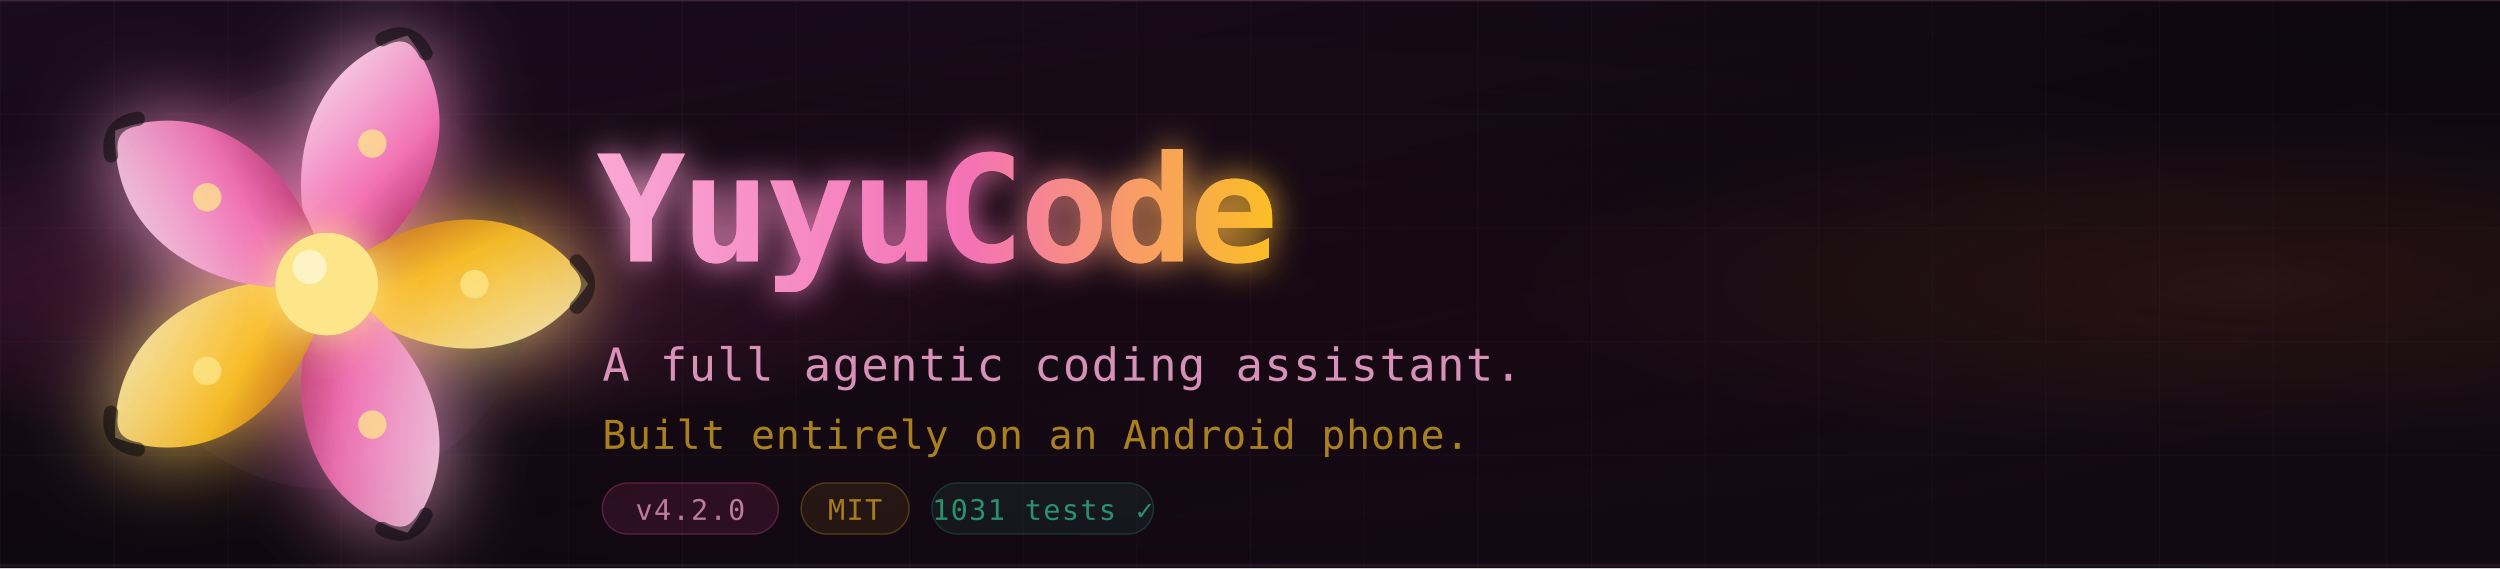
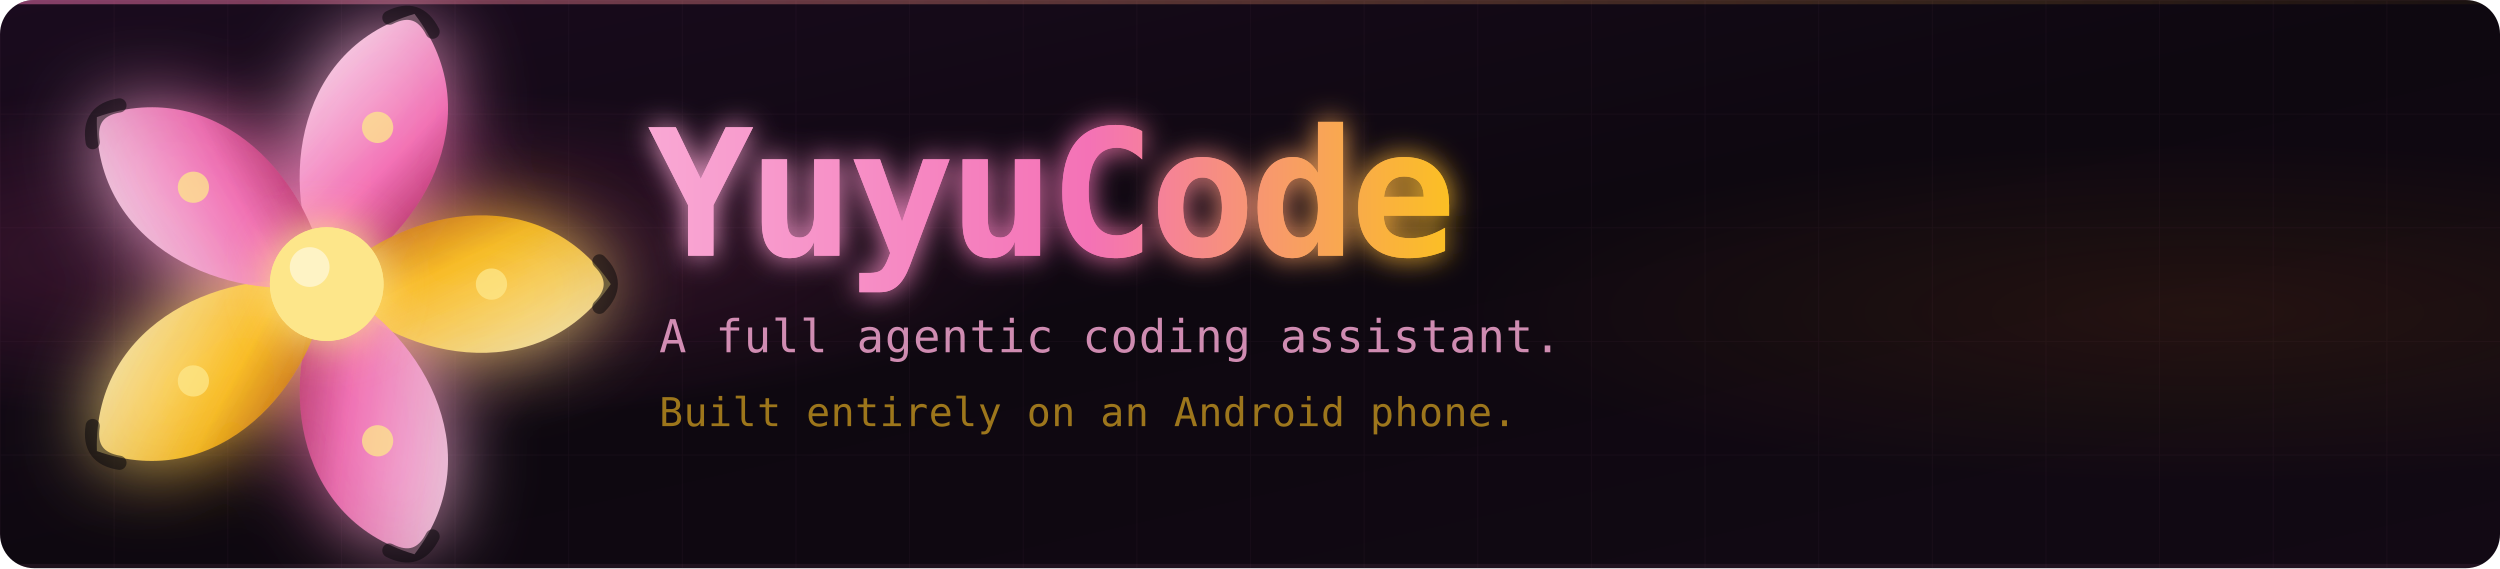
<svg xmlns="http://www.w3.org/2000/svg" width="880" height="200" viewBox="0 0 880 200">
  <defs>
    <linearGradient id="bgMain" x1="0" y1="0" x2="1" y2="1">
      <stop offset="0%" stop-color="#1a0b1e" />
      <stop offset="50%" stop-color="#0e0810" />
      <stop offset="100%" stop-color="#120914" />
    </linearGradient>
    <linearGradient id="p1" x1="0" y1="0" x2="1" y2="1">
      <stop offset="0%" stop-color="#fce7f3" />
      <stop offset="60%" stop-color="#f472b6" />
      <stop offset="100%" stop-color="#9d174d" />
    </linearGradient>
    <linearGradient id="p2" x1="1" y1="0" x2="0" y2="1">
      <stop offset="0%" stop-color="#fef3c7" />
      <stop offset="60%" stop-color="#fbbf24" />
      <stop offset="100%" stop-color="#b45309" />
    </linearGradient>
    <linearGradient id="titleGrad" x1="0" y1="0" x2="1" y2="0">
      <stop offset="0%" stop-color="#f9a8d4" />
      <stop offset="55%" stop-color="#f472b6" />
      <stop offset="100%" stop-color="#fbbf24" />
    </linearGradient>
-     <linearGradient id="subGrad" x1="0" y1="0" x2="1" y2="0">
-       <stop offset="0%" stop-color="#e879a0" />
-       <stop offset="100%" stop-color="#d97706" />
+     <linearGradient id="divLine" x1="0" y1="0" x2="1" y2="0">
+       <stop offset="0%" stop-color="#f472b6" stop-opacity=".5" />
+       <stop offset="100%" stop-color="#fbbf24" stop-opacity=".05" />
    </linearGradient>
-     <radialGradient id="amb1" cx="13%" cy="50%" r="28%">
-       <stop offset="0%" stop-color="#ec4899" stop-opacity=".22" />
+     <radialGradient id="amb1" cx="13%" cy="45%" r="30%">
+       <stop offset="0%" stop-color="#ec4899" stop-opacity=".2" />
      <stop offset="100%" stop-color="#ec4899" stop-opacity="0" />
    </radialGradient>
-     <radialGradient id="amb2" cx="50%" cy="50%" r="60%">
-       <stop offset="0%" stop-color="#9d174d" stop-opacity=".07" />
-       <stop offset="100%" stop-color="#9d174d" stop-opacity="0" />
+     <radialGradient id="amb2" cx="88%" cy="55%" r="30%">
+       <stop offset="0%" stop-color="#d97706" stop-opacity=".1" />
+       <stop offset="100%" stop-color="#d97706" stop-opacity="0" />
    </radialGradient>
-     <radialGradient id="amb3" cx="90%" cy="50%" r="30%">
-       <stop offset="0%" stop-color="#d97706" stop-opacity=".10" />
-       <stop offset="100%" stop-color="#d97706" stop-opacity="0" />
+     <radialGradient id="flowerGlow" cx="50%" cy="50%" r="50%">
+       <stop offset="0%" stop-color="#ec4899" stop-opacity=".15" />
+       <stop offset="100%" stop-color="#ec4899" stop-opacity="0" />
    </radialGradient>
    <filter id="glow" x="-40%" y="-40%" width="180%" height="180%">
      <feGaussianBlur stdDeviation="8" result="b" />
      <feMerge>
        <feMergeNode in="b" />
        <feMergeNode in="SourceGraphic" />
      </feMerge>
    </filter>
    <filter id="softglow" x="-60%" y="-60%" width="220%" height="220%">
-       <feGaussianBlur stdDeviation="16" result="b" />
+       <feGaussianBlur stdDeviation="14" result="b" />
      <feMerge>
        <feMergeNode in="b" />
        <feMergeNode in="SourceGraphic" />
      </feMerge>
    </filter>
-     <filter id="textglow" x="-10%" y="-30%" width="120%" height="160%">
-       <feGaussianBlur stdDeviation="6" result="b" />
+     <filter id="textglow" x="-10%" y="-40%" width="120%" height="180%">
+       <feGaussianBlur stdDeviation="5" result="b" />
      <feMerge>
        <feMergeNode in="b" />
        <feMergeNode in="SourceGraphic" />
      </feMerge>
    </filter>
    <pattern id="grid" width="40" height="40" patternUnits="userSpaceOnUse">
      <path d="M 40 0 L 0 0 0 40" fill="none" stroke="rgba(249,168,212,0.04)" stroke-width="0.5" />
    </pattern>
+     <clipPath id="rounded">
+       <rect width="880" height="200" rx="12" />
+     </clipPath>
  </defs>
-   <rect width="880" height="200" fill="url(#bgMain)" />
-   <rect width="880" height="200" fill="url(#grid)" />
-   <rect width="880" height="200" fill="url(#amb1)" />
-   <rect width="880" height="200" fill="url(#amb2)" />
-   <rect width="880" height="200" fill="url(#amb3)" />
-   <line x1="0" y1="0" x2="880" y2="0" stroke="rgba(249,168,212,0.15)" stroke-width="1" />
-   <line x1="0" y1="199" x2="880" y2="199" stroke="rgba(249,168,212,0.08)" stroke-width="1" />
-   <g transform="translate(115,100)">
-     <circle cx="0" cy="0" r="72" fill="#1e0f20" opacity="0.8" />
-     <circle cx="0" cy="0" r="72" fill="url(#amb1)" opacity="0.6" />
-     <g filter="url(#softglow)">
+   <g clip-path="url(#rounded)">
+     <rect width="880" height="200" fill="url(#bgMain)" />
+     <rect width="880" height="200" fill="url(#grid)" />
+     <rect width="880" height="200" fill="url(#amb1)" />
+     <rect width="880" height="200" fill="url(#amb2)" />
+     <rect width="880" height="1.5" fill="url(#divLine)" />
+     <g transform="translate(115,100)">
+       <circle cx="0" cy="0" r="85" fill="url(#flowerGlow)" />
+       <g filter="url(#softglow)">
+         <g transform="rotate(18)">
+           <path d="M0 0 C-26 -24 -38 -74 0 -100 C38 -74 26 -24 0 0Z" fill="url(#p1)" opacity=".95" />
+         </g>
+         <g transform="rotate(90)">
+           <path d="M0 0 C-26 -24 -38 -74 0 -100 C38 -74 26 -24 0 0Z" fill="url(#p2)" opacity=".9" />
+         </g>
+         <g transform="rotate(162)">
+           <path d="M0 0 C-26 -24 -38 -74 0 -100 C38 -74 26 -24 0 0Z" fill="url(#p1)" opacity=".88" />
+         </g>
+         <g transform="rotate(234)">
+           <path d="M0 0 C-26 -24 -38 -74 0 -100 C38 -74 26 -24 0 0Z" fill="url(#p2)" opacity=".92" />
+         </g>
+         <g transform="rotate(306)">
+           <path d="M0 0 C-26 -24 -38 -74 0 -100 C38 -74 26 -24 0 0Z" fill="url(#p1)" opacity=".9" />
+         </g>
+       </g>
      <g transform="rotate(18)">
-         <path d="M0 0 C-24 -22 -36 -68 0 -92 C36 -68 24 -22 0 0Z" fill="url(#p1)" opacity=".95" />
+         <path d="M-8 -96 Q0 -104 8 -96" stroke="rgba(10,8,12,.55)" stroke-width="5" fill="none" stroke-linecap="round" />
      </g>
      <g transform="rotate(90)">
-         <path d="M0 0 C-24 -22 -36 -68 0 -92 C36 -68 24 -22 0 0Z" fill="url(#p2)" opacity=".9" />
+         <path d="M-8 -96 Q0 -104 8 -96" stroke="rgba(10,8,12,.55)" stroke-width="5" fill="none" stroke-linecap="round" />
      </g>
      <g transform="rotate(162)">
-         <path d="M0 0 C-24 -22 -36 -68 0 -92 C36 -68 24 -22 0 0Z" fill="url(#p1)" opacity=".88" />
+         <path d="M-8 -96 Q0 -104 8 -96" stroke="rgba(10,8,12,.55)" stroke-width="5" fill="none" stroke-linecap="round" />
      </g>
      <g transform="rotate(234)">
-         <path d="M0 0 C-24 -22 -36 -68 0 -92 C36 -68 24 -22 0 0Z" fill="url(#p2)" opacity=".92" />
+         <path d="M-8 -96 Q0 -104 8 -96" stroke="rgba(10,8,12,.55)" stroke-width="5" fill="none" stroke-linecap="round" />
      </g>
      <g transform="rotate(306)">
-         <path d="M0 0 C-24 -22 -36 -68 0 -92 C36 -68 24 -22 0 0Z" fill="url(#p1)" opacity=".9" />
+         <path d="M-8 -96 Q0 -104 8 -96" stroke="rgba(10,8,12,.55)" stroke-width="5" fill="none" stroke-linecap="round" />
      </g>
+       <g transform="rotate(18)">
+         <circle cx="0" cy="-58" r="5.5" fill="rgba(253,230,138,.75)" />
+       </g>
+       <g transform="rotate(90)">
+         <circle cx="0" cy="-58" r="5.5" fill="rgba(253,230,138,.75)" />
+       </g>
+       <g transform="rotate(162)">
+         <circle cx="0" cy="-58" r="5.5" fill="rgba(253,230,138,.75)" />
+       </g>
+       <g transform="rotate(234)">
+         <circle cx="0" cy="-58" r="5.5" fill="rgba(253,230,138,.75)" />
+       </g>
+       <g transform="rotate(306)">
+         <circle cx="0" cy="-58" r="5.5" fill="rgba(253,230,138,.75)" />
+       </g>
+       <circle cx="0" cy="0" r="20" fill="#fde68a" filter="url(#glow)" />
+       <circle cx="0" cy="0" r="20" fill="#fde68a" />
+       <circle cx="-6" cy="-6" r="7" fill="rgba(255,255,255,.5)" />
    </g>
-     <g transform="rotate(18)">
-       <path d="M-8 -88 Q0 -96 8 -88" stroke="rgba(10,8,12,.55)" stroke-width="5" fill="none" stroke-linecap="round" />
-     </g>
-     <g transform="rotate(90)">
-       <path d="M-8 -88 Q0 -96 8 -88" stroke="rgba(10,8,12,.55)" stroke-width="5" fill="none" stroke-linecap="round" />
-     </g>
-     <g transform="rotate(162)">
-       <path d="M-8 -88 Q0 -96 8 -88" stroke="rgba(10,8,12,.55)" stroke-width="5" fill="none" stroke-linecap="round" />
-     </g>
-     <g transform="rotate(234)">
-       <path d="M-8 -88 Q0 -96 8 -88" stroke="rgba(10,8,12,.55)" stroke-width="5" fill="none" stroke-linecap="round" />
-     </g>
-     <g transform="rotate(306)">
-       <path d="M-8 -88 Q0 -96 8 -88" stroke="rgba(10,8,12,.55)" stroke-width="5" fill="none" stroke-linecap="round" />
-     </g>
-     <g transform="rotate(18)">
-       <circle cx="0" cy="-52" r="5" fill="rgba(253,230,138,.75)" />
-     </g>
-     <g transform="rotate(90)">
-       <circle cx="0" cy="-52" r="5" fill="rgba(253,230,138,.75)" />
-     </g>
-     <g transform="rotate(162)">
-       <circle cx="0" cy="-52" r="5" fill="rgba(253,230,138,.75)" />
-     </g>
-     <g transform="rotate(234)">
-       <circle cx="0" cy="-52" r="5" fill="rgba(253,230,138,.75)" />
-     </g>
-     <g transform="rotate(306)">
-       <circle cx="0" cy="-52" r="5" fill="rgba(253,230,138,.75)" />
-     </g>
-     <circle cx="0" cy="0" r="18" fill="#fde68a" filter="url(#glow)" />
-     <circle cx="0" cy="0" r="18" fill="#fde68a" />
-     <circle cx="-6" cy="-6" r="6" fill="rgba(255,255,255,.5)" />
+     <text x="228" y="90" font-family="ui-monospace,'SF Mono','Cascadia Code',monospace" font-size="62" font-weight="800" letter-spacing="-2" fill="url(#titleGrad)" filter="url(#textglow)">YuyuCode</text>
+     <text x="228" y="90" font-family="ui-monospace,'SF Mono','Cascadia Code',monospace" font-size="62" font-weight="800" letter-spacing="-2" fill="url(#titleGrad)">YuyuCode</text>
+     <text x="232" y="124" font-family="ui-monospace,'SF Mono',monospace" font-size="16" fill="rgba(249,168,212,0.82)" letter-spacing="0.3">A full agentic coding assistant.</text>
+     <text x="232" y="150" font-family="ui-monospace,'SF Mono',monospace" font-size="14" fill="rgba(251,191,36,0.6)" letter-spacing="0.2">Built entirely on an Android phone.</text>
+     <rect y="198.5" width="880" height="1.5" fill="rgba(249,168,212,0.07)" />
  </g>
-   <text x="210" y="92" font-family="ui-monospace, 'SF Mono', 'Cascadia Code', monospace" font-size="52" font-weight="800" letter-spacing="-1.5" fill="url(#titleGrad)" filter="url(#textglow)">YuyuCode</text>
-   <text x="210" y="92" font-family="ui-monospace, 'SF Mono', 'Cascadia Code', monospace" font-size="52" font-weight="800" letter-spacing="-1.5" fill="url(#titleGrad)">YuyuCode</text>
-   <line x1="210" y1="106" x2="820" y2="106" stroke="url(#subGrad)" stroke-width="1" opacity="0.4" />
-   <text x="212" y="134" font-family="ui-monospace, 'SF Mono', monospace" font-size="16" font-weight="400" fill="rgba(249,168,212,0.85)" letter-spacing="0.5">A full agentic coding assistant.</text>
-   <text x="212" y="158" font-family="ui-monospace, 'SF Mono', monospace" font-size="14" font-weight="400" fill="rgba(251,191,36,0.65)" letter-spacing="0.3">Built entirely on an Android phone.</text>
-   <rect x="212" y="170" width="62" height="18" rx="9" fill="rgba(236,72,153,0.12)" stroke="rgba(236,72,153,0.3)" stroke-width="0.5" />
-   <text x="243" y="183" font-family="ui-monospace, monospace" font-size="10" fill="rgba(249,168,212,0.7)" text-anchor="middle" letter-spacing="0.5">v4.2.0</text>
-   <rect x="282" y="170" width="38" height="18" rx="9" fill="rgba(251,191,36,0.08)" stroke="rgba(251,191,36,0.25)" stroke-width="0.5" />
-   <text x="301" y="183" font-family="ui-monospace, monospace" font-size="10" fill="rgba(251,191,36,0.6)" text-anchor="middle" letter-spacing="0.5">MIT</text>
-   <rect x="328" y="170" width="78" height="18" rx="9" fill="rgba(52,211,153,0.08)" stroke="rgba(52,211,153,0.2)" stroke-width="0.5" />
-   <text x="367" y="183" font-family="ui-monospace, monospace" font-size="10" fill="rgba(52,211,153,0.65)" text-anchor="middle" letter-spacing="0.5">1031 tests ✓</text>
</svg>
